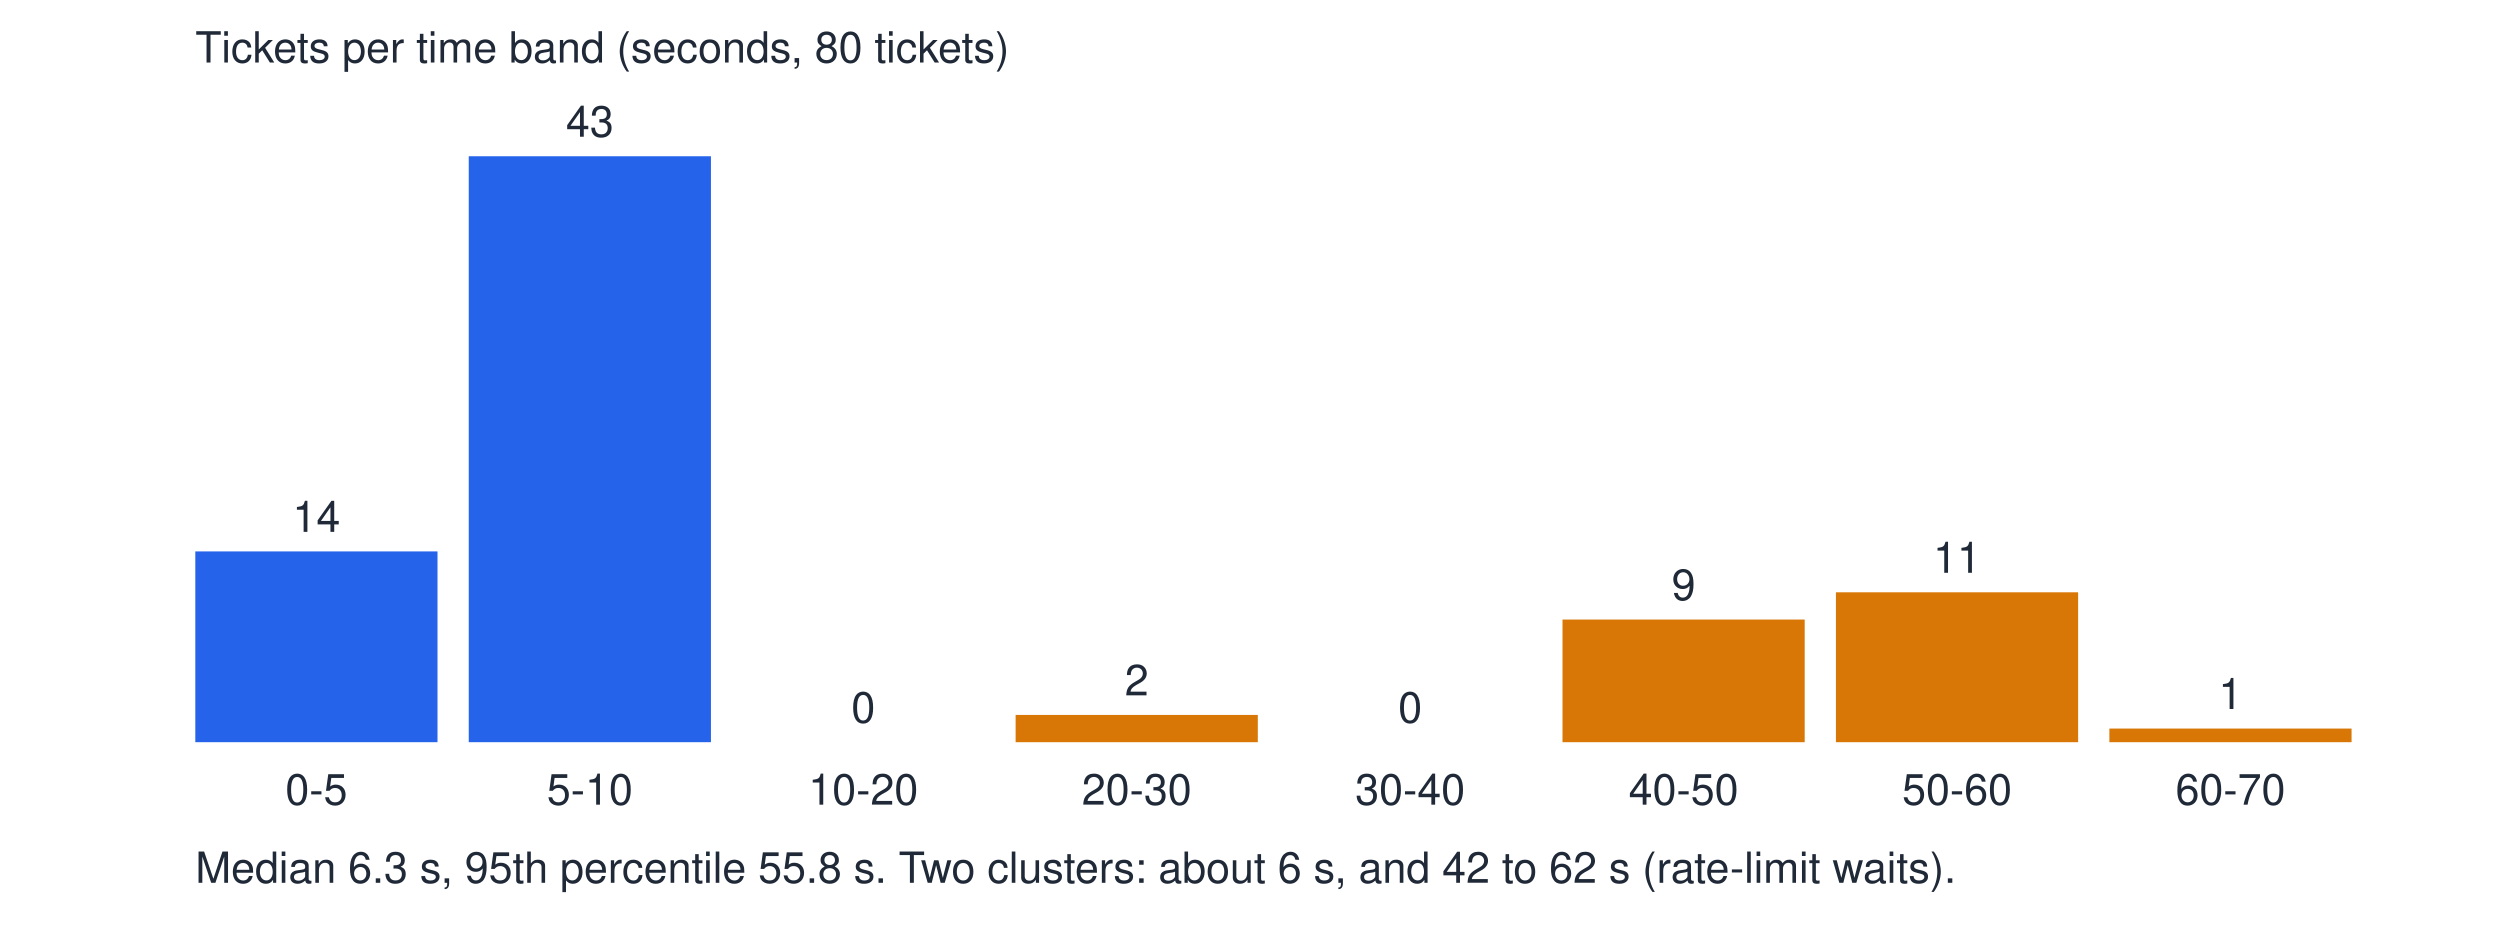
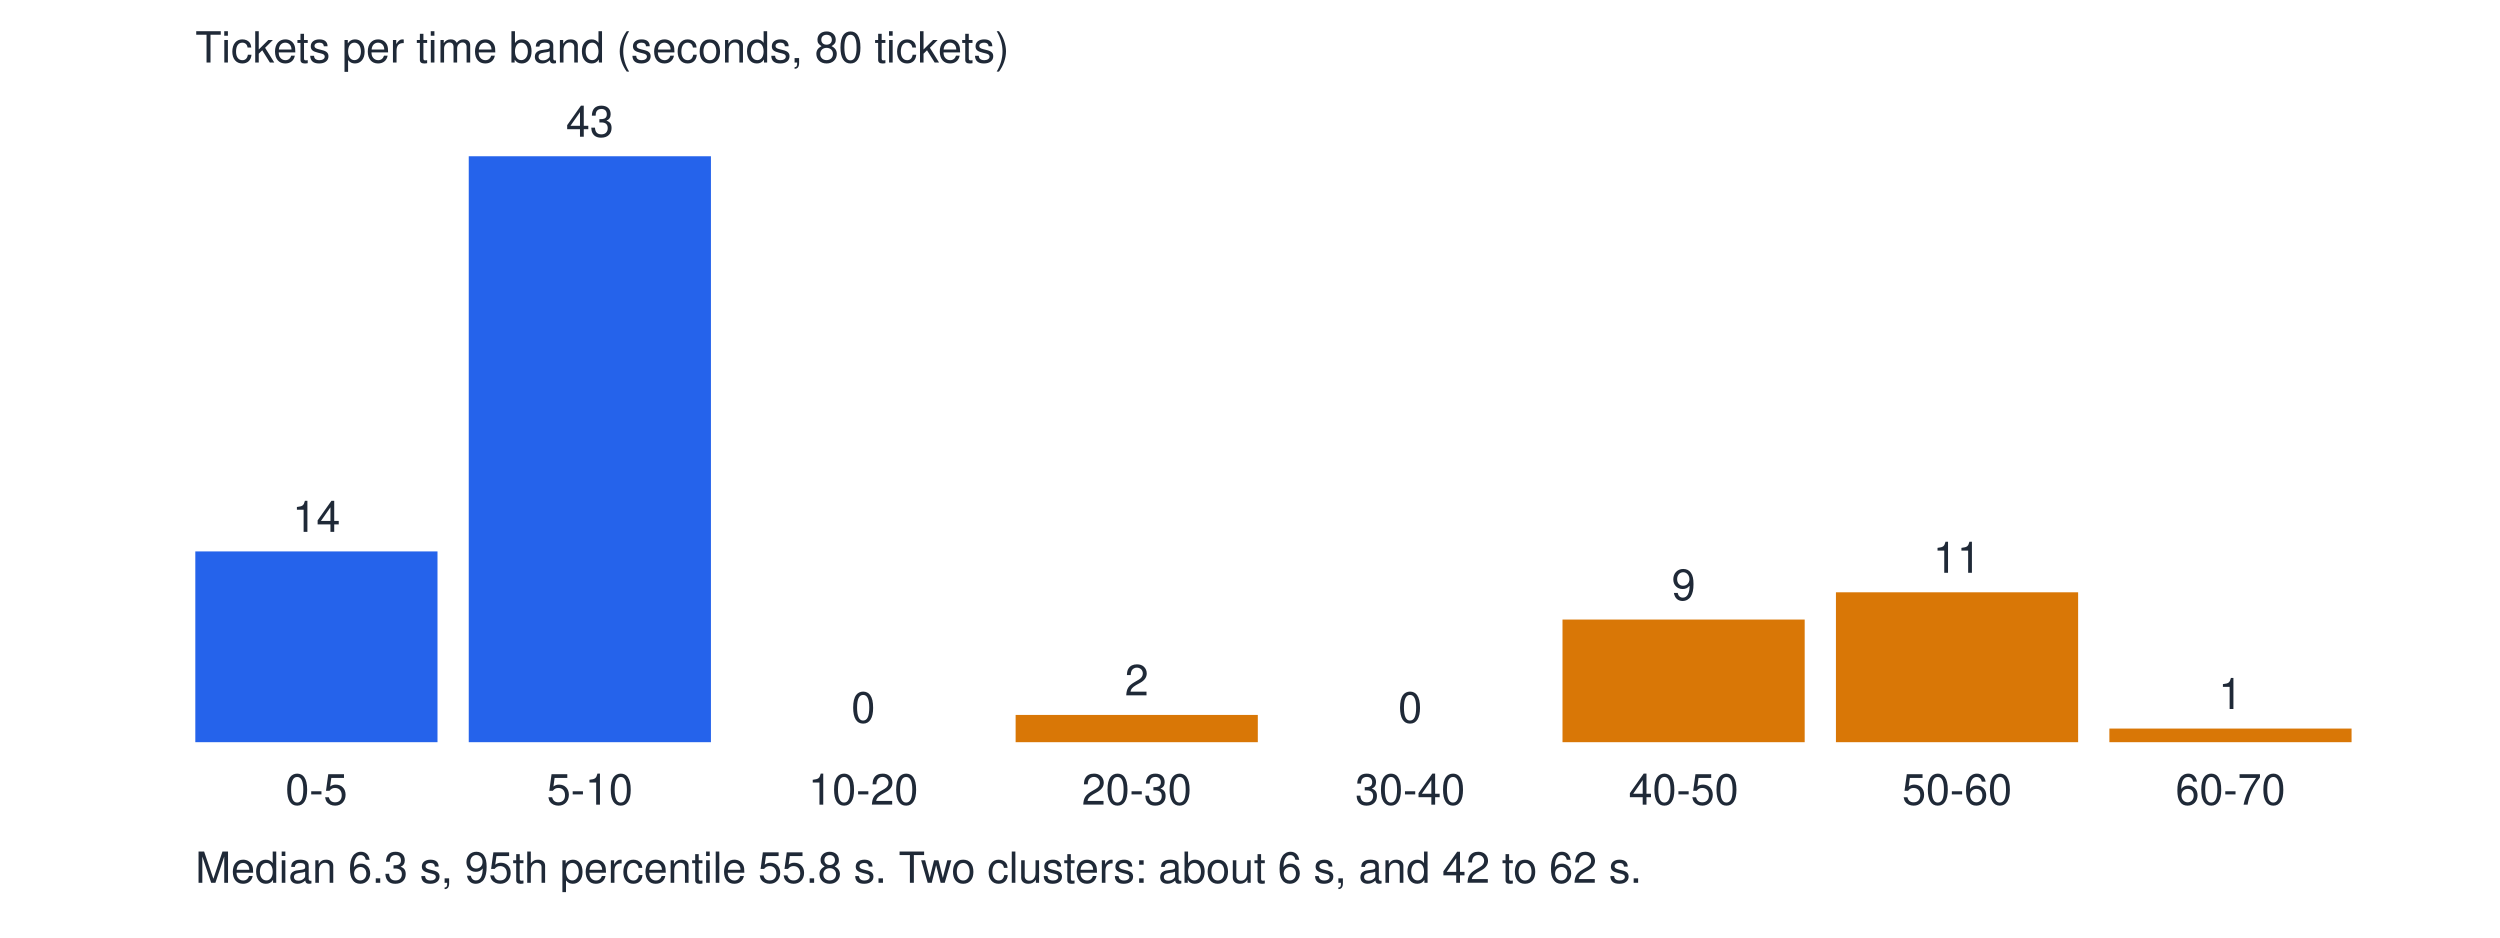
<svg xmlns="http://www.w3.org/2000/svg" viewBox="0 0 640 240" width="100%" font-family="Helvetica, Arial, sans-serif" font-size="12" fill="#1f2937">
  <text x="50" y="16" text-anchor="start" font-size="11" font-weight="normal" fill="#1f2937">Tickets per time band (seconds, 80 tickets)</text>
  <rect x="50" y="141.163" width="62" height="48.837" fill="#2563eb" />
  <text x="81.0" y="136.163" text-anchor="middle" font-size="11" font-weight="normal" fill="#1f2937">14</text>
  <text x="81.0" y="206" text-anchor="middle" font-size="11" font-weight="normal" fill="#1f2937">0-5</text>
  <rect x="120" y="40.0" width="62" height="150.0" fill="#2563eb" />
  <text x="151.0" y="35.0" text-anchor="middle" font-size="11" font-weight="normal" fill="#1f2937">43</text>
  <text x="151.0" y="206" text-anchor="middle" font-size="11" font-weight="normal" fill="#1f2937">5-10</text>
  <rect x="190" y="190.0" width="62" height="0.0" fill="#d97706" />
  <text x="221.0" y="185.0" text-anchor="middle" font-size="11" font-weight="normal" fill="#1f2937">0</text>
  <text x="221.0" y="206" text-anchor="middle" font-size="11" font-weight="normal" fill="#1f2937">10-20</text>
  <rect x="260" y="183.023" width="62" height="6.977" fill="#d97706" />
  <text x="291.0" y="178.023" text-anchor="middle" font-size="11" font-weight="normal" fill="#1f2937">2</text>
  <text x="291.0" y="206" text-anchor="middle" font-size="11" font-weight="normal" fill="#1f2937">20-30</text>
  <rect x="330" y="190.0" width="62" height="0.0" fill="#d97706" />
  <text x="361.0" y="185.0" text-anchor="middle" font-size="11" font-weight="normal" fill="#1f2937">0</text>
  <text x="361.0" y="206" text-anchor="middle" font-size="11" font-weight="normal" fill="#1f2937">30-40</text>
  <rect x="400" y="158.605" width="62" height="31.395" fill="#d97706" />
  <text x="431.0" y="153.605" text-anchor="middle" font-size="11" font-weight="normal" fill="#1f2937">9</text>
  <text x="431.0" y="206" text-anchor="middle" font-size="11" font-weight="normal" fill="#1f2937">40-50</text>
  <rect x="470" y="151.628" width="62" height="38.372" fill="#d97706" />
  <text x="501.0" y="146.628" text-anchor="middle" font-size="11" font-weight="normal" fill="#1f2937">11</text>
  <text x="501.0" y="206" text-anchor="middle" font-size="11" font-weight="normal" fill="#1f2937">50-60</text>
  <rect x="540" y="186.512" width="62" height="3.488" fill="#d97706" />
  <text x="571.0" y="181.512" text-anchor="middle" font-size="11" font-weight="normal" fill="#1f2937">1</text>
  <text x="571.0" y="206" text-anchor="middle" font-size="11" font-weight="normal" fill="#1f2937">60-70</text>
-   <text x="50" y="226" text-anchor="start" font-size="11" font-weight="normal" fill="#1f2937">Median 6.3 s, 95th percentile 55.8 s. Two clusters: about 6 s, and 42 to 62 s (rate-limit waits).</text>
+   <text x="50" y="226" text-anchor="start" font-size="11" font-weight="normal" fill="#1f2937">Median 6.3 s, 95th percentile 55.8 s. Two clusters: about 6 s, and 42 to 62 s.</text>
</svg>
